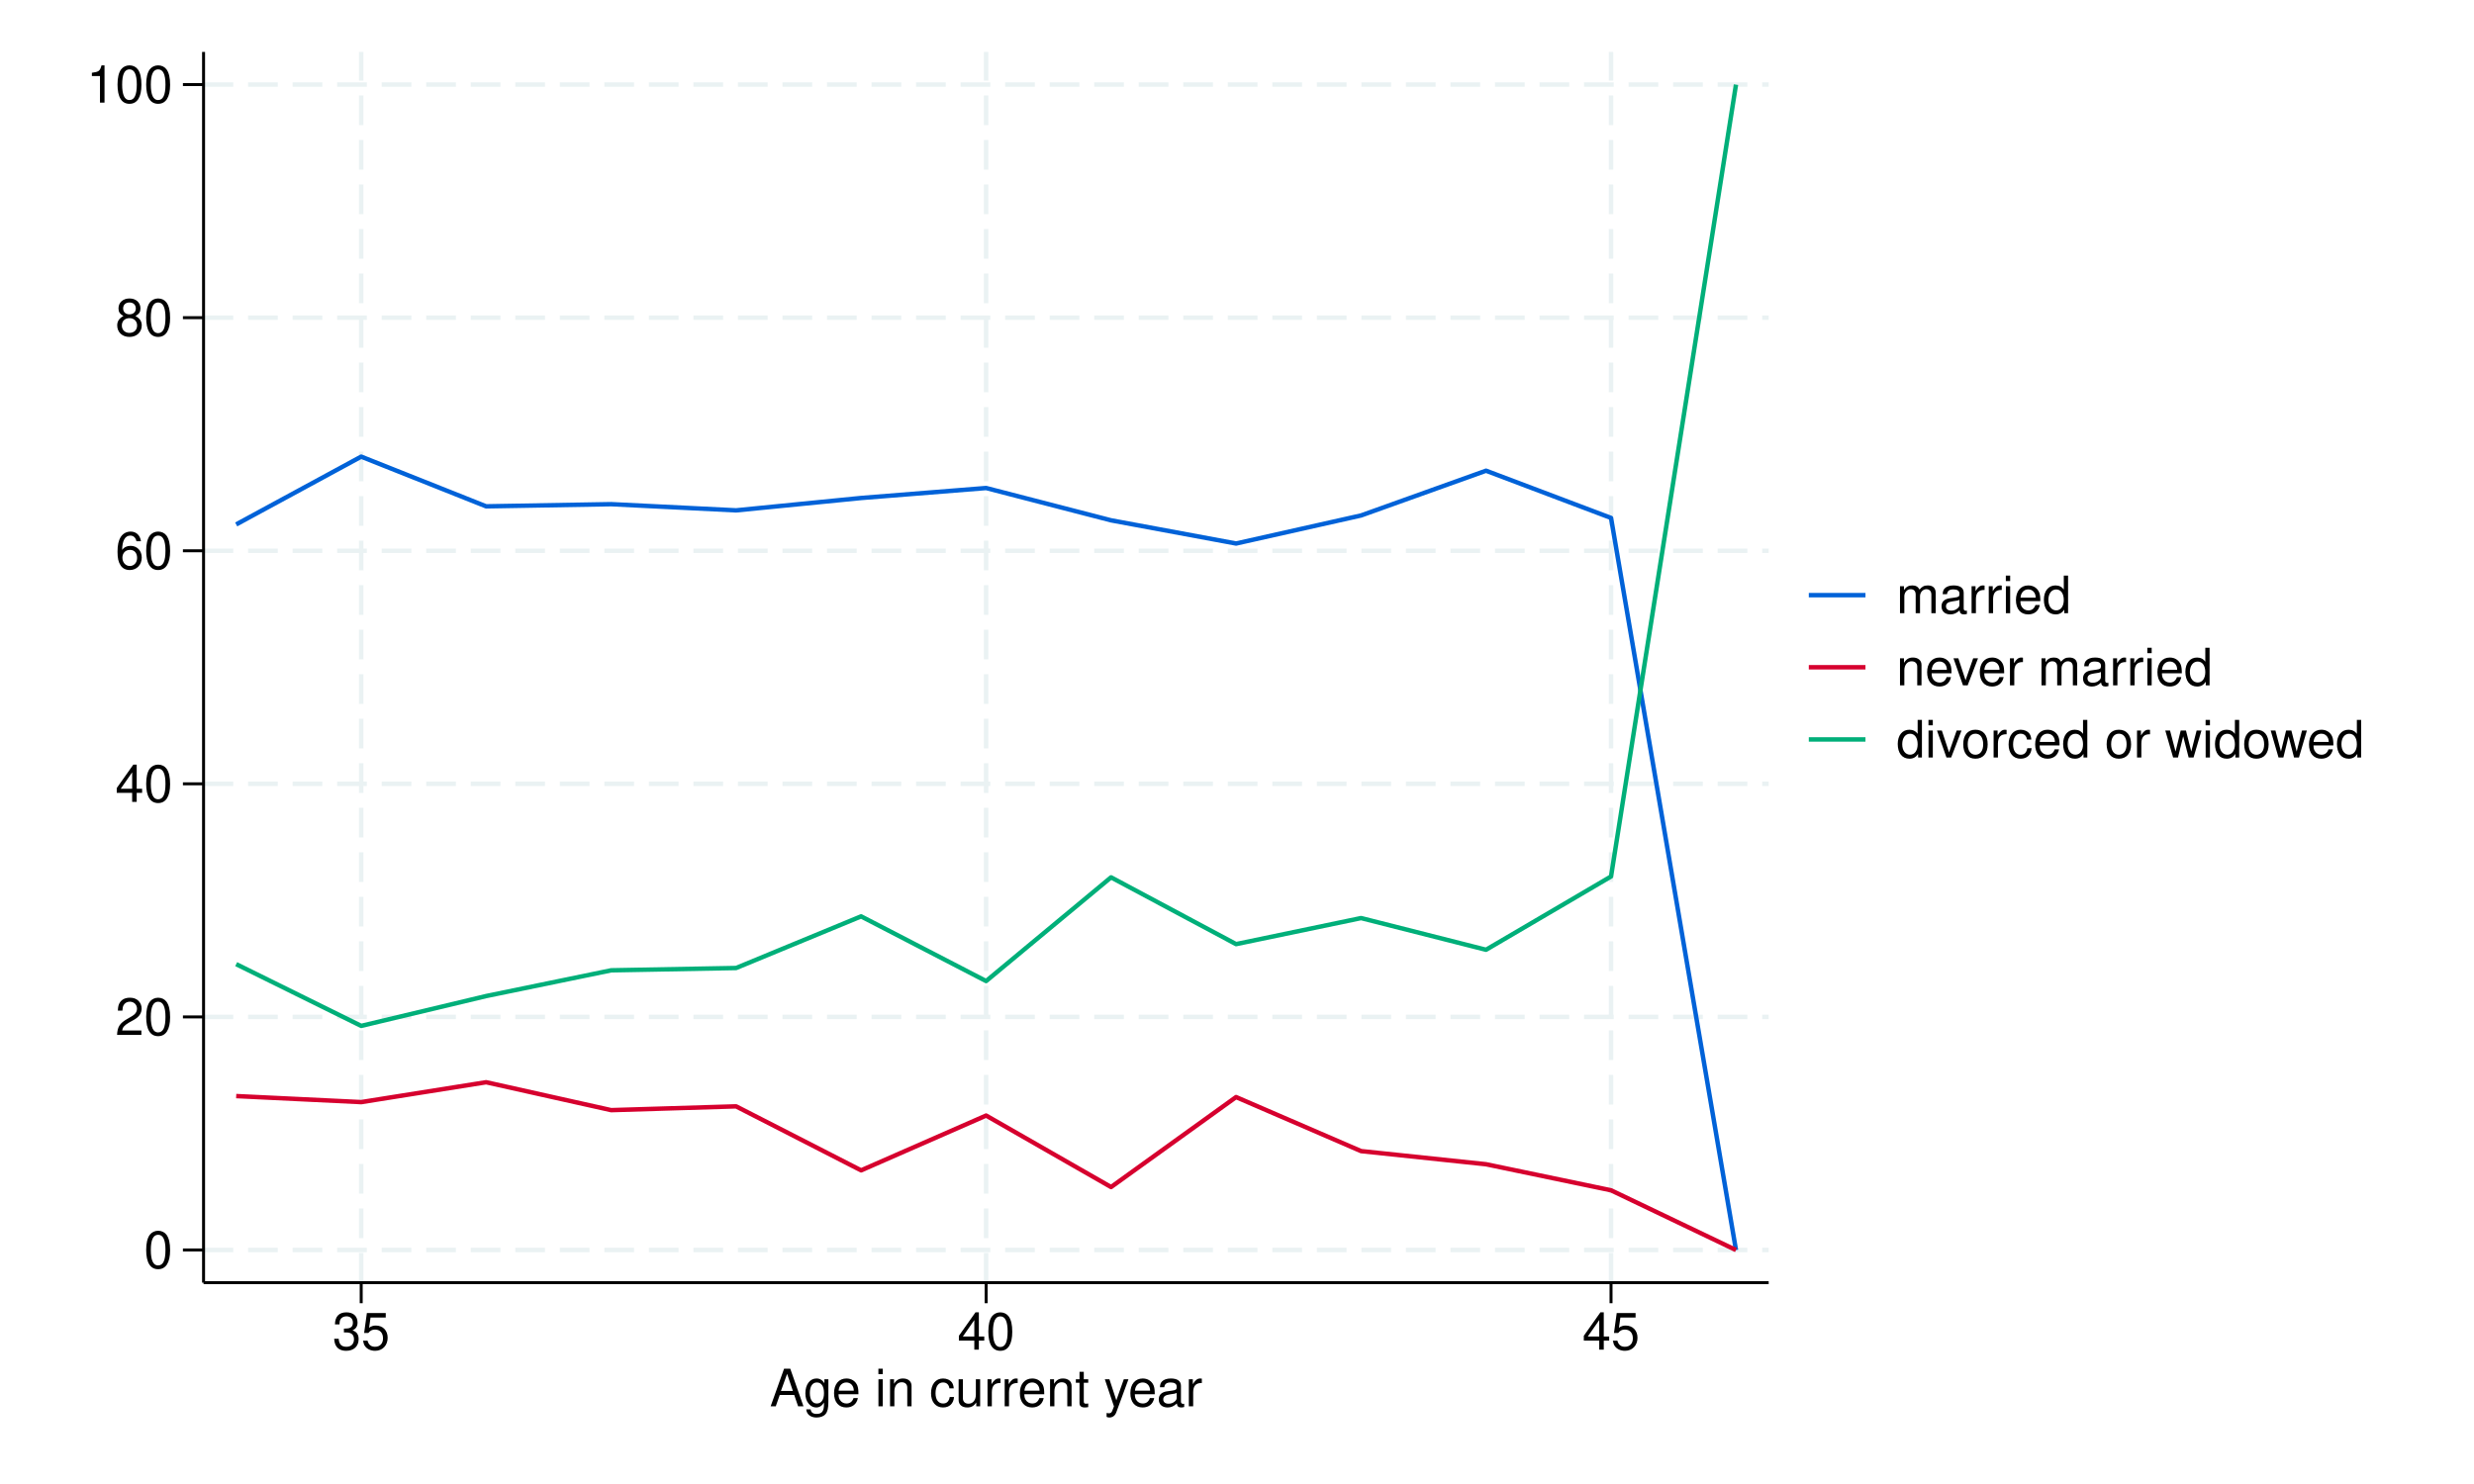
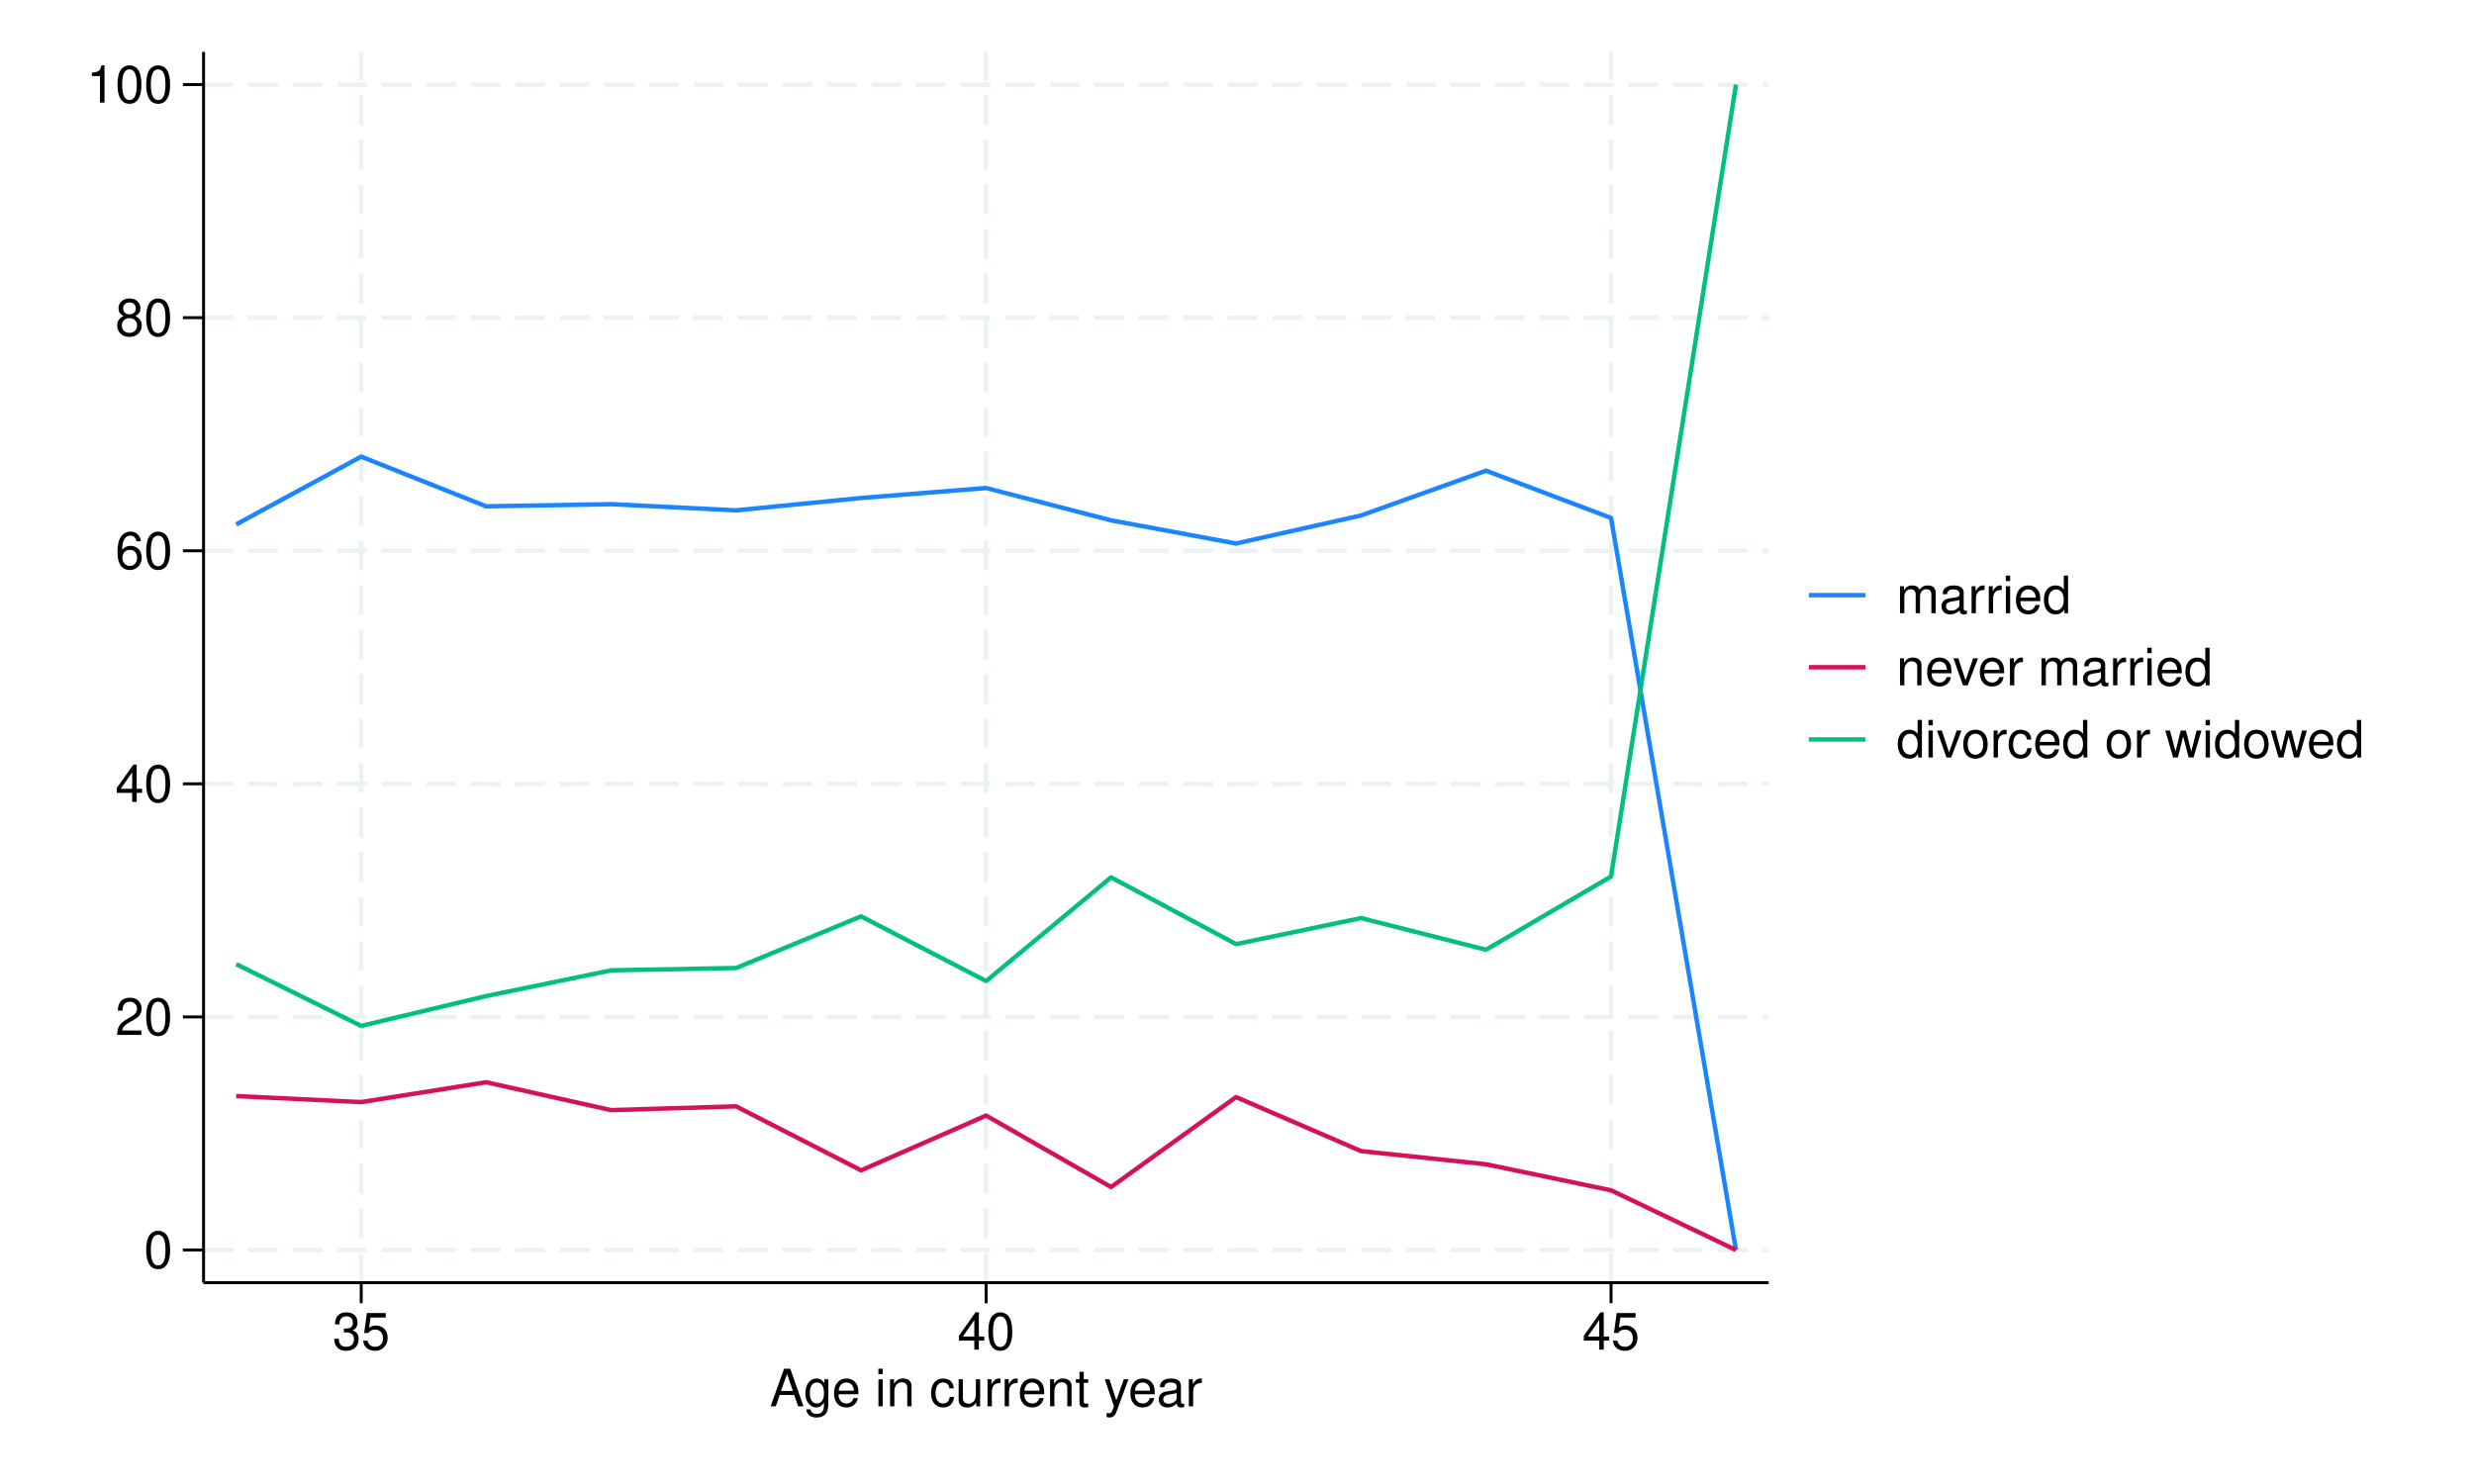
<svg xmlns="http://www.w3.org/2000/svg" version="1.1" width="7.500in" height="4.500in" viewBox="0 0 5400 3240">
  <rect x="0" y="0" width="5400" height="3240" style="fill:#FFFFFF;stroke:none" />
  <rect x="0.00" y="0.00" width="5400.00" height="3240.00" style="fill:#FFFFFF" />
  <rect x="3.24" y="3.24" width="5393.52" height="3233.52" style="fill:none;stroke:#FFFFFF;stroke-width:6.48" />
  <rect x="444.32" y="113.40" width="3416.18" height="2687.01" style="fill:#FFFFFF" />
  <rect x="447.56" y="116.64" width="3409.70" height="2680.53" style="fill:none;stroke:#FFFFFF;stroke-width:6.48" />
  <line x1="444.32" y1="2729.03" x2="509.12" y2="2729.03" style="stroke:#EAF2F3;stroke-width:9.72" />
  <line x1="541.52" y1="2729.03" x2="606.32" y2="2729.03" style="stroke:#EAF2F3;stroke-width:9.72" />
  <line x1="638.72" y1="2729.03" x2="703.52" y2="2729.03" style="stroke:#EAF2F3;stroke-width:9.72" />
  <line x1="735.92" y1="2729.03" x2="800.72" y2="2729.03" style="stroke:#EAF2F3;stroke-width:9.72" />
  <line x1="833.12" y1="2729.03" x2="897.92" y2="2729.03" style="stroke:#EAF2F3;stroke-width:9.72" />
  <line x1="930.32" y1="2729.03" x2="995.12" y2="2729.03" style="stroke:#EAF2F3;stroke-width:9.72" />
  <line x1="1027.52" y1="2729.03" x2="1092.32" y2="2729.03" style="stroke:#EAF2F3;stroke-width:9.72" />
  <line x1="1124.72" y1="2729.03" x2="1189.52" y2="2729.03" style="stroke:#EAF2F3;stroke-width:9.72" />
  <line x1="1221.92" y1="2729.03" x2="1286.72" y2="2729.03" style="stroke:#EAF2F3;stroke-width:9.72" />
  <line x1="1319.12" y1="2729.03" x2="1383.92" y2="2729.03" style="stroke:#EAF2F3;stroke-width:9.72" />
  <line x1="1416.32" y1="2729.03" x2="1481.12" y2="2729.03" style="stroke:#EAF2F3;stroke-width:9.72" />
  <line x1="1513.52" y1="2729.03" x2="1578.32" y2="2729.03" style="stroke:#EAF2F3;stroke-width:9.72" />
  <line x1="1610.72" y1="2729.03" x2="1675.52" y2="2729.03" style="stroke:#EAF2F3;stroke-width:9.72" />
  <line x1="1707.92" y1="2729.03" x2="1772.72" y2="2729.03" style="stroke:#EAF2F3;stroke-width:9.72" />
  <line x1="1805.12" y1="2729.03" x2="1869.92" y2="2729.03" style="stroke:#EAF2F3;stroke-width:9.72" />
  <line x1="1902.32" y1="2729.03" x2="1967.12" y2="2729.03" style="stroke:#EAF2F3;stroke-width:9.72" />
  <line x1="1999.52" y1="2729.03" x2="2064.32" y2="2729.03" style="stroke:#EAF2F3;stroke-width:9.72" />
  <line x1="2096.72" y1="2729.03" x2="2161.52" y2="2729.03" style="stroke:#EAF2F3;stroke-width:9.72" />
  <line x1="2193.92" y1="2729.03" x2="2258.72" y2="2729.03" style="stroke:#EAF2F3;stroke-width:9.72" />
  <line x1="2291.12" y1="2729.03" x2="2355.92" y2="2729.03" style="stroke:#EAF2F3;stroke-width:9.72" />
  <line x1="2388.32" y1="2729.03" x2="2453.12" y2="2729.03" style="stroke:#EAF2F3;stroke-width:9.72" />
  <line x1="2485.52" y1="2729.03" x2="2550.32" y2="2729.03" style="stroke:#EAF2F3;stroke-width:9.72" />
  <line x1="2582.72" y1="2729.03" x2="2647.52" y2="2729.03" style="stroke:#EAF2F3;stroke-width:9.72" />
  <line x1="2679.92" y1="2729.03" x2="2744.72" y2="2729.03" style="stroke:#EAF2F3;stroke-width:9.72" />
  <line x1="2777.12" y1="2729.03" x2="2841.92" y2="2729.03" style="stroke:#EAF2F3;stroke-width:9.72" />
  <line x1="2874.32" y1="2729.03" x2="2939.12" y2="2729.03" style="stroke:#EAF2F3;stroke-width:9.72" />
  <line x1="2971.52" y1="2729.03" x2="3036.32" y2="2729.03" style="stroke:#EAF2F3;stroke-width:9.72" />
  <line x1="3068.72" y1="2729.03" x2="3133.52" y2="2729.03" style="stroke:#EAF2F3;stroke-width:9.72" />
  <line x1="3165.92" y1="2729.03" x2="3230.72" y2="2729.03" style="stroke:#EAF2F3;stroke-width:9.72" />
  <line x1="3263.12" y1="2729.03" x2="3327.92" y2="2729.03" style="stroke:#EAF2F3;stroke-width:9.72" />
  <line x1="3360.32" y1="2729.03" x2="3425.12" y2="2729.03" style="stroke:#EAF2F3;stroke-width:9.72" />
  <line x1="3457.52" y1="2729.03" x2="3522.32" y2="2729.03" style="stroke:#EAF2F3;stroke-width:9.72" />
  <line x1="3554.72" y1="2729.03" x2="3619.52" y2="2729.03" style="stroke:#EAF2F3;stroke-width:9.72" />
  <line x1="3651.92" y1="2729.03" x2="3716.72" y2="2729.03" style="stroke:#EAF2F3;stroke-width:9.72" />
  <line x1="3749.12" y1="2729.03" x2="3813.92" y2="2729.03" style="stroke:#EAF2F3;stroke-width:9.72" />
  <line x1="3846.32" y1="2729.03" x2="3860.49" y2="2729.03" style="stroke:#EAF2F3;stroke-width:9.72" />
  <line x1="444.32" y1="2220.24" x2="509.12" y2="2220.24" style="stroke:#EAF2F3;stroke-width:9.72" />
  <line x1="541.52" y1="2220.24" x2="606.32" y2="2220.24" style="stroke:#EAF2F3;stroke-width:9.72" />
  <line x1="638.72" y1="2220.24" x2="703.52" y2="2220.24" style="stroke:#EAF2F3;stroke-width:9.72" />
  <line x1="735.92" y1="2220.24" x2="800.72" y2="2220.24" style="stroke:#EAF2F3;stroke-width:9.72" />
  <line x1="833.12" y1="2220.24" x2="897.92" y2="2220.24" style="stroke:#EAF2F3;stroke-width:9.72" />
  <line x1="930.32" y1="2220.24" x2="995.12" y2="2220.24" style="stroke:#EAF2F3;stroke-width:9.72" />
  <line x1="1027.52" y1="2220.24" x2="1092.32" y2="2220.24" style="stroke:#EAF2F3;stroke-width:9.72" />
  <line x1="1124.72" y1="2220.24" x2="1189.52" y2="2220.24" style="stroke:#EAF2F3;stroke-width:9.72" />
  <line x1="1221.92" y1="2220.24" x2="1286.72" y2="2220.24" style="stroke:#EAF2F3;stroke-width:9.72" />
  <line x1="1319.12" y1="2220.24" x2="1383.92" y2="2220.24" style="stroke:#EAF2F3;stroke-width:9.72" />
  <line x1="1416.32" y1="2220.24" x2="1481.12" y2="2220.24" style="stroke:#EAF2F3;stroke-width:9.72" />
  <line x1="1513.52" y1="2220.24" x2="1578.32" y2="2220.24" style="stroke:#EAF2F3;stroke-width:9.72" />
  <line x1="1610.72" y1="2220.24" x2="1675.52" y2="2220.24" style="stroke:#EAF2F3;stroke-width:9.72" />
  <line x1="1707.92" y1="2220.24" x2="1772.72" y2="2220.24" style="stroke:#EAF2F3;stroke-width:9.72" />
  <line x1="1805.12" y1="2220.24" x2="1869.92" y2="2220.24" style="stroke:#EAF2F3;stroke-width:9.72" />
  <line x1="1902.32" y1="2220.24" x2="1967.12" y2="2220.24" style="stroke:#EAF2F3;stroke-width:9.72" />
  <line x1="1999.52" y1="2220.24" x2="2064.32" y2="2220.24" style="stroke:#EAF2F3;stroke-width:9.72" />
  <line x1="2096.72" y1="2220.24" x2="2161.52" y2="2220.24" style="stroke:#EAF2F3;stroke-width:9.72" />
  <line x1="2193.92" y1="2220.24" x2="2258.72" y2="2220.24" style="stroke:#EAF2F3;stroke-width:9.72" />
  <line x1="2291.12" y1="2220.24" x2="2355.92" y2="2220.24" style="stroke:#EAF2F3;stroke-width:9.72" />
  <line x1="2388.32" y1="2220.24" x2="2453.12" y2="2220.24" style="stroke:#EAF2F3;stroke-width:9.72" />
  <line x1="2485.52" y1="2220.24" x2="2550.32" y2="2220.24" style="stroke:#EAF2F3;stroke-width:9.72" />
  <line x1="2582.72" y1="2220.24" x2="2647.52" y2="2220.24" style="stroke:#EAF2F3;stroke-width:9.72" />
  <line x1="2679.92" y1="2220.24" x2="2744.72" y2="2220.24" style="stroke:#EAF2F3;stroke-width:9.72" />
  <line x1="2777.12" y1="2220.24" x2="2841.92" y2="2220.24" style="stroke:#EAF2F3;stroke-width:9.72" />
  <line x1="2874.32" y1="2220.24" x2="2939.12" y2="2220.24" style="stroke:#EAF2F3;stroke-width:9.72" />
  <line x1="2971.52" y1="2220.24" x2="3036.32" y2="2220.24" style="stroke:#EAF2F3;stroke-width:9.72" />
  <line x1="3068.72" y1="2220.24" x2="3133.52" y2="2220.24" style="stroke:#EAF2F3;stroke-width:9.72" />
  <line x1="3165.92" y1="2220.24" x2="3230.72" y2="2220.24" style="stroke:#EAF2F3;stroke-width:9.72" />
  <line x1="3263.12" y1="2220.24" x2="3327.92" y2="2220.24" style="stroke:#EAF2F3;stroke-width:9.72" />
  <line x1="3360.32" y1="2220.24" x2="3425.12" y2="2220.24" style="stroke:#EAF2F3;stroke-width:9.72" />
  <line x1="3457.52" y1="2220.24" x2="3522.32" y2="2220.24" style="stroke:#EAF2F3;stroke-width:9.72" />
  <line x1="3554.72" y1="2220.24" x2="3619.52" y2="2220.24" style="stroke:#EAF2F3;stroke-width:9.72" />
  <line x1="3651.92" y1="2220.24" x2="3716.72" y2="2220.24" style="stroke:#EAF2F3;stroke-width:9.72" />
  <line x1="3749.12" y1="2220.24" x2="3813.92" y2="2220.24" style="stroke:#EAF2F3;stroke-width:9.72" />
  <line x1="3846.32" y1="2220.24" x2="3860.49" y2="2220.24" style="stroke:#EAF2F3;stroke-width:9.72" />
  <line x1="444.32" y1="1711.29" x2="509.12" y2="1711.29" style="stroke:#EAF2F3;stroke-width:9.72" />
  <line x1="541.52" y1="1711.29" x2="606.32" y2="1711.29" style="stroke:#EAF2F3;stroke-width:9.72" />
  <line x1="638.72" y1="1711.29" x2="703.52" y2="1711.29" style="stroke:#EAF2F3;stroke-width:9.72" />
  <line x1="735.92" y1="1711.29" x2="800.72" y2="1711.29" style="stroke:#EAF2F3;stroke-width:9.72" />
  <line x1="833.12" y1="1711.29" x2="897.92" y2="1711.29" style="stroke:#EAF2F3;stroke-width:9.72" />
  <line x1="930.32" y1="1711.29" x2="995.12" y2="1711.29" style="stroke:#EAF2F3;stroke-width:9.72" />
  <line x1="1027.52" y1="1711.29" x2="1092.32" y2="1711.29" style="stroke:#EAF2F3;stroke-width:9.72" />
  <line x1="1124.72" y1="1711.29" x2="1189.52" y2="1711.29" style="stroke:#EAF2F3;stroke-width:9.72" />
  <line x1="1221.92" y1="1711.29" x2="1286.72" y2="1711.29" style="stroke:#EAF2F3;stroke-width:9.72" />
  <line x1="1319.12" y1="1711.29" x2="1383.92" y2="1711.29" style="stroke:#EAF2F3;stroke-width:9.72" />
  <line x1="1416.32" y1="1711.29" x2="1481.12" y2="1711.29" style="stroke:#EAF2F3;stroke-width:9.72" />
  <line x1="1513.52" y1="1711.29" x2="1578.32" y2="1711.29" style="stroke:#EAF2F3;stroke-width:9.72" />
  <line x1="1610.72" y1="1711.29" x2="1675.52" y2="1711.29" style="stroke:#EAF2F3;stroke-width:9.72" />
  <line x1="1707.92" y1="1711.29" x2="1772.72" y2="1711.29" style="stroke:#EAF2F3;stroke-width:9.72" />
  <line x1="1805.12" y1="1711.29" x2="1869.92" y2="1711.29" style="stroke:#EAF2F3;stroke-width:9.72" />
  <line x1="1902.32" y1="1711.29" x2="1967.12" y2="1711.29" style="stroke:#EAF2F3;stroke-width:9.72" />
  <line x1="1999.52" y1="1711.29" x2="2064.32" y2="1711.29" style="stroke:#EAF2F3;stroke-width:9.72" />
  <line x1="2096.72" y1="1711.29" x2="2161.52" y2="1711.29" style="stroke:#EAF2F3;stroke-width:9.72" />
  <line x1="2193.92" y1="1711.29" x2="2258.72" y2="1711.29" style="stroke:#EAF2F3;stroke-width:9.72" />
  <line x1="2291.12" y1="1711.29" x2="2355.92" y2="1711.29" style="stroke:#EAF2F3;stroke-width:9.72" />
  <line x1="2388.32" y1="1711.29" x2="2453.12" y2="1711.29" style="stroke:#EAF2F3;stroke-width:9.72" />
  <line x1="2485.52" y1="1711.29" x2="2550.32" y2="1711.29" style="stroke:#EAF2F3;stroke-width:9.72" />
  <line x1="2582.72" y1="1711.29" x2="2647.52" y2="1711.29" style="stroke:#EAF2F3;stroke-width:9.72" />
  <line x1="2679.92" y1="1711.29" x2="2744.72" y2="1711.29" style="stroke:#EAF2F3;stroke-width:9.72" />
  <line x1="2777.12" y1="1711.29" x2="2841.92" y2="1711.29" style="stroke:#EAF2F3;stroke-width:9.72" />
  <line x1="2874.32" y1="1711.29" x2="2939.12" y2="1711.29" style="stroke:#EAF2F3;stroke-width:9.72" />
  <line x1="2971.52" y1="1711.29" x2="3036.32" y2="1711.29" style="stroke:#EAF2F3;stroke-width:9.72" />
  <line x1="3068.72" y1="1711.29" x2="3133.52" y2="1711.29" style="stroke:#EAF2F3;stroke-width:9.72" />
  <line x1="3165.92" y1="1711.29" x2="3230.72" y2="1711.29" style="stroke:#EAF2F3;stroke-width:9.72" />
  <line x1="3263.12" y1="1711.29" x2="3327.92" y2="1711.29" style="stroke:#EAF2F3;stroke-width:9.72" />
  <line x1="3360.32" y1="1711.29" x2="3425.12" y2="1711.29" style="stroke:#EAF2F3;stroke-width:9.72" />
  <line x1="3457.52" y1="1711.29" x2="3522.32" y2="1711.29" style="stroke:#EAF2F3;stroke-width:9.72" />
  <line x1="3554.72" y1="1711.29" x2="3619.52" y2="1711.29" style="stroke:#EAF2F3;stroke-width:9.72" />
  <line x1="3651.92" y1="1711.29" x2="3716.72" y2="1711.29" style="stroke:#EAF2F3;stroke-width:9.72" />
  <line x1="3749.12" y1="1711.29" x2="3813.92" y2="1711.29" style="stroke:#EAF2F3;stroke-width:9.72" />
  <line x1="3846.32" y1="1711.29" x2="3860.49" y2="1711.29" style="stroke:#EAF2F3;stroke-width:9.72" />
  <line x1="444.32" y1="1202.51" x2="509.12" y2="1202.51" style="stroke:#EAF2F3;stroke-width:9.72" />
  <line x1="541.52" y1="1202.51" x2="606.32" y2="1202.51" style="stroke:#EAF2F3;stroke-width:9.72" />
  <line x1="638.72" y1="1202.51" x2="703.52" y2="1202.51" style="stroke:#EAF2F3;stroke-width:9.72" />
  <line x1="735.92" y1="1202.51" x2="800.72" y2="1202.51" style="stroke:#EAF2F3;stroke-width:9.72" />
  <line x1="833.12" y1="1202.51" x2="897.92" y2="1202.51" style="stroke:#EAF2F3;stroke-width:9.72" />
  <line x1="930.32" y1="1202.51" x2="995.12" y2="1202.51" style="stroke:#EAF2F3;stroke-width:9.72" />
  <line x1="1027.52" y1="1202.51" x2="1092.32" y2="1202.51" style="stroke:#EAF2F3;stroke-width:9.72" />
  <line x1="1124.72" y1="1202.51" x2="1189.52" y2="1202.51" style="stroke:#EAF2F3;stroke-width:9.72" />
  <line x1="1221.92" y1="1202.51" x2="1286.72" y2="1202.51" style="stroke:#EAF2F3;stroke-width:9.72" />
  <line x1="1319.12" y1="1202.51" x2="1383.92" y2="1202.51" style="stroke:#EAF2F3;stroke-width:9.72" />
  <line x1="1416.32" y1="1202.51" x2="1481.12" y2="1202.51" style="stroke:#EAF2F3;stroke-width:9.72" />
  <line x1="1513.52" y1="1202.51" x2="1578.32" y2="1202.51" style="stroke:#EAF2F3;stroke-width:9.72" />
  <line x1="1610.72" y1="1202.51" x2="1675.52" y2="1202.51" style="stroke:#EAF2F3;stroke-width:9.72" />
  <line x1="1707.92" y1="1202.51" x2="1772.72" y2="1202.51" style="stroke:#EAF2F3;stroke-width:9.72" />
  <line x1="1805.12" y1="1202.51" x2="1869.92" y2="1202.51" style="stroke:#EAF2F3;stroke-width:9.72" />
  <line x1="1902.32" y1="1202.51" x2="1967.12" y2="1202.51" style="stroke:#EAF2F3;stroke-width:9.72" />
  <line x1="1999.52" y1="1202.51" x2="2064.32" y2="1202.51" style="stroke:#EAF2F3;stroke-width:9.72" />
  <line x1="2096.72" y1="1202.51" x2="2161.52" y2="1202.51" style="stroke:#EAF2F3;stroke-width:9.72" />
  <line x1="2193.92" y1="1202.51" x2="2258.72" y2="1202.51" style="stroke:#EAF2F3;stroke-width:9.72" />
  <line x1="2291.12" y1="1202.51" x2="2355.92" y2="1202.51" style="stroke:#EAF2F3;stroke-width:9.72" />
  <line x1="2388.32" y1="1202.51" x2="2453.12" y2="1202.51" style="stroke:#EAF2F3;stroke-width:9.72" />
  <line x1="2485.52" y1="1202.51" x2="2550.32" y2="1202.51" style="stroke:#EAF2F3;stroke-width:9.72" />
  <line x1="2582.72" y1="1202.51" x2="2647.52" y2="1202.51" style="stroke:#EAF2F3;stroke-width:9.72" />
  <line x1="2679.92" y1="1202.51" x2="2744.72" y2="1202.51" style="stroke:#EAF2F3;stroke-width:9.72" />
  <line x1="2777.12" y1="1202.51" x2="2841.92" y2="1202.51" style="stroke:#EAF2F3;stroke-width:9.72" />
  <line x1="2874.32" y1="1202.51" x2="2939.12" y2="1202.51" style="stroke:#EAF2F3;stroke-width:9.72" />
  <line x1="2971.52" y1="1202.51" x2="3036.32" y2="1202.51" style="stroke:#EAF2F3;stroke-width:9.72" />
  <line x1="3068.72" y1="1202.51" x2="3133.52" y2="1202.51" style="stroke:#EAF2F3;stroke-width:9.72" />
  <line x1="3165.92" y1="1202.51" x2="3230.72" y2="1202.51" style="stroke:#EAF2F3;stroke-width:9.72" />
  <line x1="3263.12" y1="1202.51" x2="3327.92" y2="1202.51" style="stroke:#EAF2F3;stroke-width:9.72" />
  <line x1="3360.32" y1="1202.51" x2="3425.12" y2="1202.51" style="stroke:#EAF2F3;stroke-width:9.72" />
  <line x1="3457.52" y1="1202.51" x2="3522.32" y2="1202.51" style="stroke:#EAF2F3;stroke-width:9.72" />
  <line x1="3554.72" y1="1202.51" x2="3619.52" y2="1202.51" style="stroke:#EAF2F3;stroke-width:9.72" />
  <line x1="3651.92" y1="1202.51" x2="3716.72" y2="1202.51" style="stroke:#EAF2F3;stroke-width:9.72" />
  <line x1="3749.12" y1="1202.51" x2="3813.92" y2="1202.51" style="stroke:#EAF2F3;stroke-width:9.72" />
  <line x1="3846.32" y1="1202.51" x2="3860.49" y2="1202.51" style="stroke:#EAF2F3;stroke-width:9.72" />
  <line x1="444.32" y1="693.56" x2="509.12" y2="693.56" style="stroke:#EAF2F3;stroke-width:9.72" />
  <line x1="541.52" y1="693.56" x2="606.32" y2="693.56" style="stroke:#EAF2F3;stroke-width:9.72" />
  <line x1="638.72" y1="693.56" x2="703.52" y2="693.56" style="stroke:#EAF2F3;stroke-width:9.72" />
  <line x1="735.92" y1="693.56" x2="800.72" y2="693.56" style="stroke:#EAF2F3;stroke-width:9.72" />
  <line x1="833.12" y1="693.56" x2="897.92" y2="693.56" style="stroke:#EAF2F3;stroke-width:9.72" />
  <line x1="930.32" y1="693.56" x2="995.12" y2="693.56" style="stroke:#EAF2F3;stroke-width:9.72" />
  <line x1="1027.52" y1="693.56" x2="1092.32" y2="693.56" style="stroke:#EAF2F3;stroke-width:9.72" />
  <line x1="1124.72" y1="693.56" x2="1189.52" y2="693.56" style="stroke:#EAF2F3;stroke-width:9.72" />
  <line x1="1221.92" y1="693.56" x2="1286.72" y2="693.56" style="stroke:#EAF2F3;stroke-width:9.72" />
  <line x1="1319.12" y1="693.56" x2="1383.92" y2="693.56" style="stroke:#EAF2F3;stroke-width:9.72" />
  <line x1="1416.32" y1="693.56" x2="1481.12" y2="693.56" style="stroke:#EAF2F3;stroke-width:9.72" />
  <line x1="1513.52" y1="693.56" x2="1578.32" y2="693.56" style="stroke:#EAF2F3;stroke-width:9.72" />
  <line x1="1610.72" y1="693.56" x2="1675.52" y2="693.56" style="stroke:#EAF2F3;stroke-width:9.72" />
  <line x1="1707.92" y1="693.56" x2="1772.72" y2="693.56" style="stroke:#EAF2F3;stroke-width:9.72" />
  <line x1="1805.12" y1="693.56" x2="1869.92" y2="693.56" style="stroke:#EAF2F3;stroke-width:9.72" />
  <line x1="1902.32" y1="693.56" x2="1967.12" y2="693.56" style="stroke:#EAF2F3;stroke-width:9.72" />
  <line x1="1999.52" y1="693.56" x2="2064.32" y2="693.56" style="stroke:#EAF2F3;stroke-width:9.72" />
  <line x1="2096.72" y1="693.56" x2="2161.52" y2="693.56" style="stroke:#EAF2F3;stroke-width:9.72" />
  <line x1="2193.92" y1="693.56" x2="2258.72" y2="693.56" style="stroke:#EAF2F3;stroke-width:9.72" />
  <line x1="2291.12" y1="693.56" x2="2355.92" y2="693.56" style="stroke:#EAF2F3;stroke-width:9.72" />
  <line x1="2388.32" y1="693.56" x2="2453.12" y2="693.56" style="stroke:#EAF2F3;stroke-width:9.72" />
  <line x1="2485.52" y1="693.56" x2="2550.32" y2="693.56" style="stroke:#EAF2F3;stroke-width:9.72" />
  <line x1="2582.72" y1="693.56" x2="2647.52" y2="693.56" style="stroke:#EAF2F3;stroke-width:9.72" />
  <line x1="2679.92" y1="693.56" x2="2744.72" y2="693.56" style="stroke:#EAF2F3;stroke-width:9.72" />
  <line x1="2777.12" y1="693.56" x2="2841.92" y2="693.56" style="stroke:#EAF2F3;stroke-width:9.72" />
  <line x1="2874.32" y1="693.56" x2="2939.12" y2="693.56" style="stroke:#EAF2F3;stroke-width:9.72" />
  <line x1="2971.52" y1="693.56" x2="3036.32" y2="693.56" style="stroke:#EAF2F3;stroke-width:9.72" />
  <line x1="3068.72" y1="693.56" x2="3133.52" y2="693.56" style="stroke:#EAF2F3;stroke-width:9.72" />
  <line x1="3165.92" y1="693.56" x2="3230.72" y2="693.56" style="stroke:#EAF2F3;stroke-width:9.72" />
  <line x1="3263.12" y1="693.56" x2="3327.92" y2="693.56" style="stroke:#EAF2F3;stroke-width:9.72" />
  <line x1="3360.32" y1="693.56" x2="3425.12" y2="693.56" style="stroke:#EAF2F3;stroke-width:9.72" />
  <line x1="3457.52" y1="693.56" x2="3522.32" y2="693.56" style="stroke:#EAF2F3;stroke-width:9.72" />
  <line x1="3554.72" y1="693.56" x2="3619.52" y2="693.56" style="stroke:#EAF2F3;stroke-width:9.72" />
  <line x1="3651.92" y1="693.56" x2="3716.72" y2="693.56" style="stroke:#EAF2F3;stroke-width:9.72" />
  <line x1="3749.12" y1="693.56" x2="3813.92" y2="693.56" style="stroke:#EAF2F3;stroke-width:9.72" />
  <line x1="3846.32" y1="693.56" x2="3860.49" y2="693.56" style="stroke:#EAF2F3;stroke-width:9.72" />
  <line x1="444.32" y1="184.61" x2="509.12" y2="184.61" style="stroke:#EAF2F3;stroke-width:9.72" />
  <line x1="541.52" y1="184.61" x2="606.32" y2="184.61" style="stroke:#EAF2F3;stroke-width:9.72" />
  <line x1="638.72" y1="184.61" x2="703.52" y2="184.61" style="stroke:#EAF2F3;stroke-width:9.72" />
  <line x1="735.92" y1="184.61" x2="800.72" y2="184.61" style="stroke:#EAF2F3;stroke-width:9.72" />
  <line x1="833.12" y1="184.61" x2="897.92" y2="184.61" style="stroke:#EAF2F3;stroke-width:9.72" />
  <line x1="930.32" y1="184.61" x2="995.12" y2="184.61" style="stroke:#EAF2F3;stroke-width:9.72" />
  <line x1="1027.52" y1="184.61" x2="1092.32" y2="184.61" style="stroke:#EAF2F3;stroke-width:9.72" />
  <line x1="1124.72" y1="184.61" x2="1189.52" y2="184.61" style="stroke:#EAF2F3;stroke-width:9.72" />
  <line x1="1221.92" y1="184.61" x2="1286.72" y2="184.61" style="stroke:#EAF2F3;stroke-width:9.72" />
  <line x1="1319.12" y1="184.61" x2="1383.92" y2="184.61" style="stroke:#EAF2F3;stroke-width:9.72" />
  <line x1="1416.32" y1="184.61" x2="1481.12" y2="184.61" style="stroke:#EAF2F3;stroke-width:9.72" />
  <line x1="1513.52" y1="184.61" x2="1578.32" y2="184.61" style="stroke:#EAF2F3;stroke-width:9.72" />
  <line x1="1610.72" y1="184.61" x2="1675.52" y2="184.61" style="stroke:#EAF2F3;stroke-width:9.72" />
  <line x1="1707.92" y1="184.61" x2="1772.72" y2="184.61" style="stroke:#EAF2F3;stroke-width:9.72" />
  <line x1="1805.12" y1="184.61" x2="1869.92" y2="184.61" style="stroke:#EAF2F3;stroke-width:9.72" />
  <line x1="1902.32" y1="184.61" x2="1967.12" y2="184.61" style="stroke:#EAF2F3;stroke-width:9.72" />
  <line x1="1999.52" y1="184.61" x2="2064.32" y2="184.61" style="stroke:#EAF2F3;stroke-width:9.72" />
  <line x1="2096.72" y1="184.61" x2="2161.52" y2="184.61" style="stroke:#EAF2F3;stroke-width:9.72" />
  <line x1="2193.92" y1="184.61" x2="2258.72" y2="184.61" style="stroke:#EAF2F3;stroke-width:9.72" />
  <line x1="2291.12" y1="184.61" x2="2355.92" y2="184.61" style="stroke:#EAF2F3;stroke-width:9.72" />
  <line x1="2388.32" y1="184.61" x2="2453.12" y2="184.61" style="stroke:#EAF2F3;stroke-width:9.72" />
  <line x1="2485.52" y1="184.61" x2="2550.32" y2="184.61" style="stroke:#EAF2F3;stroke-width:9.72" />
  <line x1="2582.72" y1="184.61" x2="2647.52" y2="184.61" style="stroke:#EAF2F3;stroke-width:9.72" />
  <line x1="2679.92" y1="184.61" x2="2744.72" y2="184.61" style="stroke:#EAF2F3;stroke-width:9.72" />
  <line x1="2777.12" y1="184.61" x2="2841.92" y2="184.61" style="stroke:#EAF2F3;stroke-width:9.72" />
  <line x1="2874.32" y1="184.61" x2="2939.12" y2="184.61" style="stroke:#EAF2F3;stroke-width:9.72" />
  <line x1="2971.52" y1="184.61" x2="3036.32" y2="184.61" style="stroke:#EAF2F3;stroke-width:9.72" />
  <line x1="3068.72" y1="184.61" x2="3133.52" y2="184.61" style="stroke:#EAF2F3;stroke-width:9.72" />
  <line x1="3165.92" y1="184.61" x2="3230.72" y2="184.61" style="stroke:#EAF2F3;stroke-width:9.72" />
  <line x1="3263.12" y1="184.61" x2="3327.92" y2="184.61" style="stroke:#EAF2F3;stroke-width:9.72" />
  <line x1="3360.32" y1="184.61" x2="3425.12" y2="184.61" style="stroke:#EAF2F3;stroke-width:9.72" />
  <line x1="3457.52" y1="184.61" x2="3522.32" y2="184.61" style="stroke:#EAF2F3;stroke-width:9.72" />
  <line x1="3554.72" y1="184.61" x2="3619.52" y2="184.61" style="stroke:#EAF2F3;stroke-width:9.72" />
  <line x1="3651.92" y1="184.61" x2="3716.72" y2="184.61" style="stroke:#EAF2F3;stroke-width:9.72" />
  <line x1="3749.12" y1="184.61" x2="3813.92" y2="184.61" style="stroke:#EAF2F3;stroke-width:9.72" />
  <line x1="3846.32" y1="184.61" x2="3860.49" y2="184.61" style="stroke:#EAF2F3;stroke-width:9.72" />
  <line x1="788.40" y1="2800.41" x2="788.40" y2="2735.61" style="stroke:#EAF2F3;stroke-width:9.72" />
  <line x1="788.40" y1="2703.21" x2="788.40" y2="2638.41" style="stroke:#EAF2F3;stroke-width:9.72" />
  <line x1="788.40" y1="2606.01" x2="788.40" y2="2541.21" style="stroke:#EAF2F3;stroke-width:9.72" />
  <line x1="788.40" y1="2508.81" x2="788.40" y2="2444.01" style="stroke:#EAF2F3;stroke-width:9.72" />
  <line x1="788.40" y1="2411.61" x2="788.40" y2="2346.81" style="stroke:#EAF2F3;stroke-width:9.72" />
  <line x1="788.40" y1="2314.41" x2="788.40" y2="2249.61" style="stroke:#EAF2F3;stroke-width:9.72" />
  <line x1="788.40" y1="2217.21" x2="788.40" y2="2152.41" style="stroke:#EAF2F3;stroke-width:9.72" />
  <line x1="788.40" y1="2120.01" x2="788.40" y2="2055.21" style="stroke:#EAF2F3;stroke-width:9.72" />
  <line x1="788.40" y1="2022.81" x2="788.40" y2="1958.01" style="stroke:#EAF2F3;stroke-width:9.72" />
  <line x1="788.40" y1="1925.61" x2="788.40" y2="1860.81" style="stroke:#EAF2F3;stroke-width:9.72" />
  <line x1="788.40" y1="1828.41" x2="788.40" y2="1763.61" style="stroke:#EAF2F3;stroke-width:9.72" />
  <line x1="788.40" y1="1731.21" x2="788.40" y2="1666.41" style="stroke:#EAF2F3;stroke-width:9.72" />
  <line x1="788.40" y1="1634.01" x2="788.40" y2="1569.21" style="stroke:#EAF2F3;stroke-width:9.72" />
  <line x1="788.40" y1="1536.81" x2="788.40" y2="1472.01" style="stroke:#EAF2F3;stroke-width:9.72" />
  <line x1="788.40" y1="1439.61" x2="788.40" y2="1374.81" style="stroke:#EAF2F3;stroke-width:9.72" />
  <line x1="788.40" y1="1342.41" x2="788.40" y2="1277.61" style="stroke:#EAF2F3;stroke-width:9.72" />
  <line x1="788.40" y1="1245.21" x2="788.40" y2="1180.41" style="stroke:#EAF2F3;stroke-width:9.72" />
  <line x1="788.40" y1="1148.01" x2="788.40" y2="1083.21" style="stroke:#EAF2F3;stroke-width:9.72" />
  <line x1="788.40" y1="1050.81" x2="788.40" y2="986.01" style="stroke:#EAF2F3;stroke-width:9.72" />
  <line x1="788.40" y1="953.61" x2="788.40" y2="888.81" style="stroke:#EAF2F3;stroke-width:9.72" />
  <line x1="788.40" y1="856.41" x2="788.40" y2="791.61" style="stroke:#EAF2F3;stroke-width:9.72" />
  <line x1="788.40" y1="759.21" x2="788.40" y2="694.41" style="stroke:#EAF2F3;stroke-width:9.72" />
  <line x1="788.40" y1="662.01" x2="788.40" y2="597.21" style="stroke:#EAF2F3;stroke-width:9.72" />
  <line x1="788.40" y1="564.81" x2="788.40" y2="500.01" style="stroke:#EAF2F3;stroke-width:9.72" />
  <line x1="788.40" y1="467.61" x2="788.40" y2="402.81" style="stroke:#EAF2F3;stroke-width:9.72" />
  <line x1="788.40" y1="370.41" x2="788.40" y2="305.61" style="stroke:#EAF2F3;stroke-width:9.72" />
  <line x1="788.40" y1="273.21" x2="788.40" y2="208.41" style="stroke:#EAF2F3;stroke-width:9.72" />
  <line x1="788.40" y1="176.01" x2="788.40" y2="113.40" style="stroke:#EAF2F3;stroke-width:9.72" />
  <line x1="2152.41" y1="2800.41" x2="2152.41" y2="2735.61" style="stroke:#EAF2F3;stroke-width:9.72" />
  <line x1="2152.41" y1="2703.21" x2="2152.41" y2="2638.41" style="stroke:#EAF2F3;stroke-width:9.72" />
  <line x1="2152.41" y1="2606.01" x2="2152.41" y2="2541.21" style="stroke:#EAF2F3;stroke-width:9.72" />
  <line x1="2152.41" y1="2508.81" x2="2152.41" y2="2444.01" style="stroke:#EAF2F3;stroke-width:9.72" />
  <line x1="2152.41" y1="2411.61" x2="2152.41" y2="2346.81" style="stroke:#EAF2F3;stroke-width:9.72" />
  <line x1="2152.41" y1="2314.41" x2="2152.41" y2="2249.61" style="stroke:#EAF2F3;stroke-width:9.72" />
  <line x1="2152.41" y1="2217.21" x2="2152.41" y2="2152.41" style="stroke:#EAF2F3;stroke-width:9.72" />
  <line x1="2152.41" y1="2120.01" x2="2152.41" y2="2055.21" style="stroke:#EAF2F3;stroke-width:9.72" />
  <line x1="2152.41" y1="2022.81" x2="2152.41" y2="1958.01" style="stroke:#EAF2F3;stroke-width:9.72" />
  <line x1="2152.41" y1="1925.61" x2="2152.41" y2="1860.81" style="stroke:#EAF2F3;stroke-width:9.72" />
  <line x1="2152.41" y1="1828.41" x2="2152.41" y2="1763.61" style="stroke:#EAF2F3;stroke-width:9.72" />
  <line x1="2152.41" y1="1731.21" x2="2152.41" y2="1666.41" style="stroke:#EAF2F3;stroke-width:9.72" />
  <line x1="2152.41" y1="1634.01" x2="2152.41" y2="1569.21" style="stroke:#EAF2F3;stroke-width:9.72" />
  <line x1="2152.41" y1="1536.81" x2="2152.41" y2="1472.01" style="stroke:#EAF2F3;stroke-width:9.72" />
  <line x1="2152.41" y1="1439.61" x2="2152.41" y2="1374.81" style="stroke:#EAF2F3;stroke-width:9.72" />
  <line x1="2152.41" y1="1342.41" x2="2152.41" y2="1277.61" style="stroke:#EAF2F3;stroke-width:9.72" />
  <line x1="2152.41" y1="1245.21" x2="2152.41" y2="1180.41" style="stroke:#EAF2F3;stroke-width:9.72" />
  <line x1="2152.41" y1="1148.01" x2="2152.41" y2="1083.21" style="stroke:#EAF2F3;stroke-width:9.72" />
  <line x1="2152.41" y1="1050.81" x2="2152.41" y2="986.01" style="stroke:#EAF2F3;stroke-width:9.72" />
  <line x1="2152.41" y1="953.61" x2="2152.41" y2="888.81" style="stroke:#EAF2F3;stroke-width:9.72" />
  <line x1="2152.41" y1="856.41" x2="2152.41" y2="791.61" style="stroke:#EAF2F3;stroke-width:9.72" />
  <line x1="2152.41" y1="759.21" x2="2152.41" y2="694.41" style="stroke:#EAF2F3;stroke-width:9.72" />
  <line x1="2152.41" y1="662.01" x2="2152.41" y2="597.21" style="stroke:#EAF2F3;stroke-width:9.72" />
  <line x1="2152.41" y1="564.81" x2="2152.41" y2="500.01" style="stroke:#EAF2F3;stroke-width:9.72" />
  <line x1="2152.41" y1="467.61" x2="2152.41" y2="402.81" style="stroke:#EAF2F3;stroke-width:9.72" />
  <line x1="2152.41" y1="370.41" x2="2152.41" y2="305.61" style="stroke:#EAF2F3;stroke-width:9.72" />
  <line x1="2152.41" y1="273.21" x2="2152.41" y2="208.41" style="stroke:#EAF2F3;stroke-width:9.72" />
  <line x1="2152.41" y1="176.01" x2="2152.41" y2="113.40" style="stroke:#EAF2F3;stroke-width:9.72" />
  <line x1="3516.41" y1="2800.41" x2="3516.41" y2="2735.61" style="stroke:#EAF2F3;stroke-width:9.72" />
  <line x1="3516.41" y1="2703.21" x2="3516.41" y2="2638.41" style="stroke:#EAF2F3;stroke-width:9.72" />
  <line x1="3516.41" y1="2606.01" x2="3516.41" y2="2541.21" style="stroke:#EAF2F3;stroke-width:9.72" />
  <line x1="3516.41" y1="2508.81" x2="3516.41" y2="2444.01" style="stroke:#EAF2F3;stroke-width:9.72" />
  <line x1="3516.41" y1="2411.61" x2="3516.41" y2="2346.81" style="stroke:#EAF2F3;stroke-width:9.72" />
  <line x1="3516.41" y1="2314.41" x2="3516.41" y2="2249.61" style="stroke:#EAF2F3;stroke-width:9.72" />
  <line x1="3516.41" y1="2217.21" x2="3516.41" y2="2152.41" style="stroke:#EAF2F3;stroke-width:9.72" />
  <line x1="3516.41" y1="2120.01" x2="3516.41" y2="2055.21" style="stroke:#EAF2F3;stroke-width:9.72" />
  <line x1="3516.41" y1="2022.81" x2="3516.41" y2="1958.01" style="stroke:#EAF2F3;stroke-width:9.72" />
  <line x1="3516.41" y1="1925.61" x2="3516.41" y2="1860.81" style="stroke:#EAF2F3;stroke-width:9.72" />
  <line x1="3516.41" y1="1828.41" x2="3516.41" y2="1763.61" style="stroke:#EAF2F3;stroke-width:9.72" />
  <line x1="3516.41" y1="1731.21" x2="3516.41" y2="1666.41" style="stroke:#EAF2F3;stroke-width:9.72" />
  <line x1="3516.41" y1="1634.01" x2="3516.41" y2="1569.21" style="stroke:#EAF2F3;stroke-width:9.72" />
  <line x1="3516.41" y1="1536.81" x2="3516.41" y2="1472.01" style="stroke:#EAF2F3;stroke-width:9.72" />
  <line x1="3516.41" y1="1439.61" x2="3516.41" y2="1374.81" style="stroke:#EAF2F3;stroke-width:9.72" />
  <line x1="3516.41" y1="1342.41" x2="3516.41" y2="1277.61" style="stroke:#EAF2F3;stroke-width:9.72" />
  <line x1="3516.41" y1="1245.21" x2="3516.41" y2="1180.41" style="stroke:#EAF2F3;stroke-width:9.72" />
  <line x1="3516.41" y1="1148.01" x2="3516.41" y2="1083.21" style="stroke:#EAF2F3;stroke-width:9.72" />
  <line x1="3516.41" y1="1050.81" x2="3516.41" y2="986.01" style="stroke:#EAF2F3;stroke-width:9.72" />
  <line x1="3516.41" y1="953.61" x2="3516.41" y2="888.81" style="stroke:#EAF2F3;stroke-width:9.72" />
  <line x1="3516.41" y1="856.41" x2="3516.41" y2="791.61" style="stroke:#EAF2F3;stroke-width:9.72" />
  <line x1="3516.41" y1="759.21" x2="3516.41" y2="694.41" style="stroke:#EAF2F3;stroke-width:9.72" />
  <line x1="3516.41" y1="662.01" x2="3516.41" y2="597.21" style="stroke:#EAF2F3;stroke-width:9.72" />
  <line x1="3516.41" y1="564.81" x2="3516.41" y2="500.01" style="stroke:#EAF2F3;stroke-width:9.72" />
  <line x1="3516.41" y1="467.61" x2="3516.41" y2="402.81" style="stroke:#EAF2F3;stroke-width:9.72" />
  <line x1="3516.41" y1="370.41" x2="3516.41" y2="305.61" style="stroke:#EAF2F3;stroke-width:9.72" />
  <line x1="3516.41" y1="273.21" x2="3516.41" y2="208.41" style="stroke:#EAF2F3;stroke-width:9.72" />
  <line x1="3516.41" y1="176.01" x2="3516.41" y2="113.40" style="stroke:#EAF2F3;stroke-width:9.72" />
-   <path d=" M515.53 1144.97 L788.40 996.97 L1061.10 1105.48 L1333.97 1100.76 L1606.67 1114.26 L1879.54 1087.26 L2152.41 1065.49 L2425.11 1136.03 L2697.98 1186.65 L2970.84 1125.39 L3243.54 1027.69 L3516.41 1130.79 L3789.11 2729.19" stroke-linejoin="round" style="fill:none;stroke:#0062D8;stroke-width:9.72" />
-   <path d=" M515.53 2393.04 L788.40 2406.21 L1061.10 2362.84 L1333.97 2423.76 L1606.67 2415.49 L1879.54 2555.21 L2152.41 2435.57 L2425.11 2591.66 L2697.98 2395.24 L2970.84 2513.19 L3243.54 2541.88 L3516.41 2598.75 L3789.11 2729.19" stroke-linejoin="round" style="fill:none;stroke:#D6002E;stroke-width:9.72" />
-   <path d=" M515.53 2104.99 L788.40 2239.82 L1061.10 2174.68 L1333.97 2118.49 L1606.67 2113.43 L1879.54 2000.70 L2152.41 2141.94 L2425.11 1915.48 L2697.98 2061.28 L2970.84 2004.41 L3243.54 2073.60 L3516.41 1913.63 L3789.11 184.78" stroke-linejoin="round" style="fill:none;stroke:#00AF79;stroke-width:9.72" />
+   <path d=" M515.53 1144.97 L788.40 996.97 L1061.10 1105.48 L1333.97 1100.76 L1606.67 1114.26 L1879.54 1087.26 L2152.41 1065.49 L2425.11 1136.03 L2697.98 1186.65 L2970.84 1125.39 L3243.54 1027.69 L3516.41 1130.79 L3789.11 2729.19" stroke-linejoin="round" style="fill:none;stroke:#1A85FF;stroke-width:9.72" />
+   <path d=" M515.53 2393.04 L788.40 2406.21 L1061.10 2362.84 L1333.97 2423.76 L1606.67 2415.49 L1879.54 2555.21 L2152.41 2435.57 L2425.11 2591.66 L2697.98 2395.24 L2970.84 2513.19 L3243.54 2541.88 L3516.41 2598.75 L3789.11 2729.19" stroke-linejoin="round" style="fill:none;stroke:#D41159;stroke-width:9.72" />
+   <path d=" M515.53 2104.99 L788.40 2239.82 L1061.10 2174.68 L1333.97 2118.49 L1606.67 2113.43 L1879.54 2000.70 L2152.41 2141.94 L2425.11 1915.48 L2697.98 2061.28 L2970.84 2004.41 L3243.54 2073.60 L3516.41 1913.63 L3789.11 184.78" stroke-linejoin="round" style="fill:none;stroke:#00BF7F;stroke-width:9.72" />
  <line x1="444.32" y1="2800.41" x2="444.32" y2="113.40" style="stroke:#000000;stroke-width:6.48" />
  <line x1="444.32" y1="2729.03" x2="399.26" y2="2729.03" style="stroke:#000000;stroke-width:6.48" />
  <text x="376.82" y="2768.46" style="font-family:'Helvetica';font-size:112.56px;fill:#000000" text-anchor="end">0</text>
  <line x1="444.32" y1="2220.24" x2="399.26" y2="2220.24" style="stroke:#000000;stroke-width:6.48" />
  <text x="376.82" y="2259.68" style="font-family:'Helvetica';font-size:112.56px;fill:#000000" text-anchor="end">20</text>
  <line x1="444.32" y1="1711.29" x2="399.26" y2="1711.29" style="stroke:#000000;stroke-width:6.48" />
  <text x="376.82" y="1750.73" style="font-family:'Helvetica';font-size:112.56px;fill:#000000" text-anchor="end">40</text>
  <line x1="444.32" y1="1202.51" x2="399.26" y2="1202.51" style="stroke:#000000;stroke-width:6.48" />
  <text x="376.82" y="1241.95" style="font-family:'Helvetica';font-size:112.56px;fill:#000000" text-anchor="end">60</text>
  <line x1="444.32" y1="693.56" x2="399.26" y2="693.56" style="stroke:#000000;stroke-width:6.48" />
  <text x="376.82" y="733.00" style="font-family:'Helvetica';font-size:112.56px;fill:#000000" text-anchor="end">80</text>
  <line x1="444.32" y1="184.61" x2="399.26" y2="184.61" style="stroke:#000000;stroke-width:6.48" />
  <text x="376.82" y="224.05" style="font-family:'Helvetica';font-size:112.56px;fill:#000000" text-anchor="end">100</text>
  <line x1="444.32" y1="2800.41" x2="3860.49" y2="2800.41" style="stroke:#000000;stroke-width:6.48" />
  <line x1="788.40" y1="2800.41" x2="788.40" y2="2845.29" style="stroke:#000000;stroke-width:6.48" />
  <text x="788.40" y="2946.61" style="font-family:'Helvetica';font-size:112.56px;fill:#000000" text-anchor="middle">35</text>
  <line x1="2152.41" y1="2800.41" x2="2152.41" y2="2845.29" style="stroke:#000000;stroke-width:6.48" />
  <text x="2152.41" y="2946.61" style="font-family:'Helvetica';font-size:112.56px;fill:#000000" text-anchor="middle">40</text>
  <line x1="3516.41" y1="2800.41" x2="3516.41" y2="2845.29" style="stroke:#000000;stroke-width:6.48" />
  <text x="3516.41" y="2946.61" style="font-family:'Helvetica';font-size:112.56px;fill:#000000" text-anchor="middle">45</text>
  <text x="2152.41" y="3070.31" style="font-family:'Helvetica';font-size:112.56px;fill:#000000" text-anchor="middle">Age in current year</text>
  <rect x="3899.48" y="1194.58" width="1348.31" height="524.64" style="fill:#FFFFFF" />
  <rect x="3902.71" y="1197.82" width="1341.83" height="518.16" style="fill:none;stroke:#FFFFFF;stroke-width:6.48" />
-   <line x1="3948.08" y1="1299.38" x2="4071.77" y2="1299.38" style="stroke:#0062D8;stroke-width:9.72" />
-   <line x1="3948.08" y1="1456.82" x2="4071.77" y2="1456.82" style="stroke:#D6002E;stroke-width:9.72" />
-   <line x1="3948.08" y1="1614.43" x2="4071.77" y2="1614.43" style="stroke:#00AF79;stroke-width:9.72" />
+   <line x1="3948.08" y1="1299.38" x2="4071.77" y2="1299.38" style="stroke:#1A85FF;stroke-width:9.72" />
+   <line x1="3948.08" y1="1456.82" x2="4071.77" y2="1456.82" style="stroke:#D41159;stroke-width:9.72" />
+   <line x1="3948.08" y1="1614.43" x2="4071.77" y2="1614.43" style="stroke:#00BF7F;stroke-width:9.72" />
  <text x="4139.27" y="1338.81" style="font-family:'Helvetica';font-size:112.56px;fill:#000000">married</text>
  <text x="4139.27" y="1496.26" style="font-family:'Helvetica';font-size:112.56px;fill:#000000">never married</text>
  <text x="4139.27" y="1653.87" style="font-family:'Helvetica';font-size:112.56px;fill:#000000">divorced or widowed</text>
</svg>
